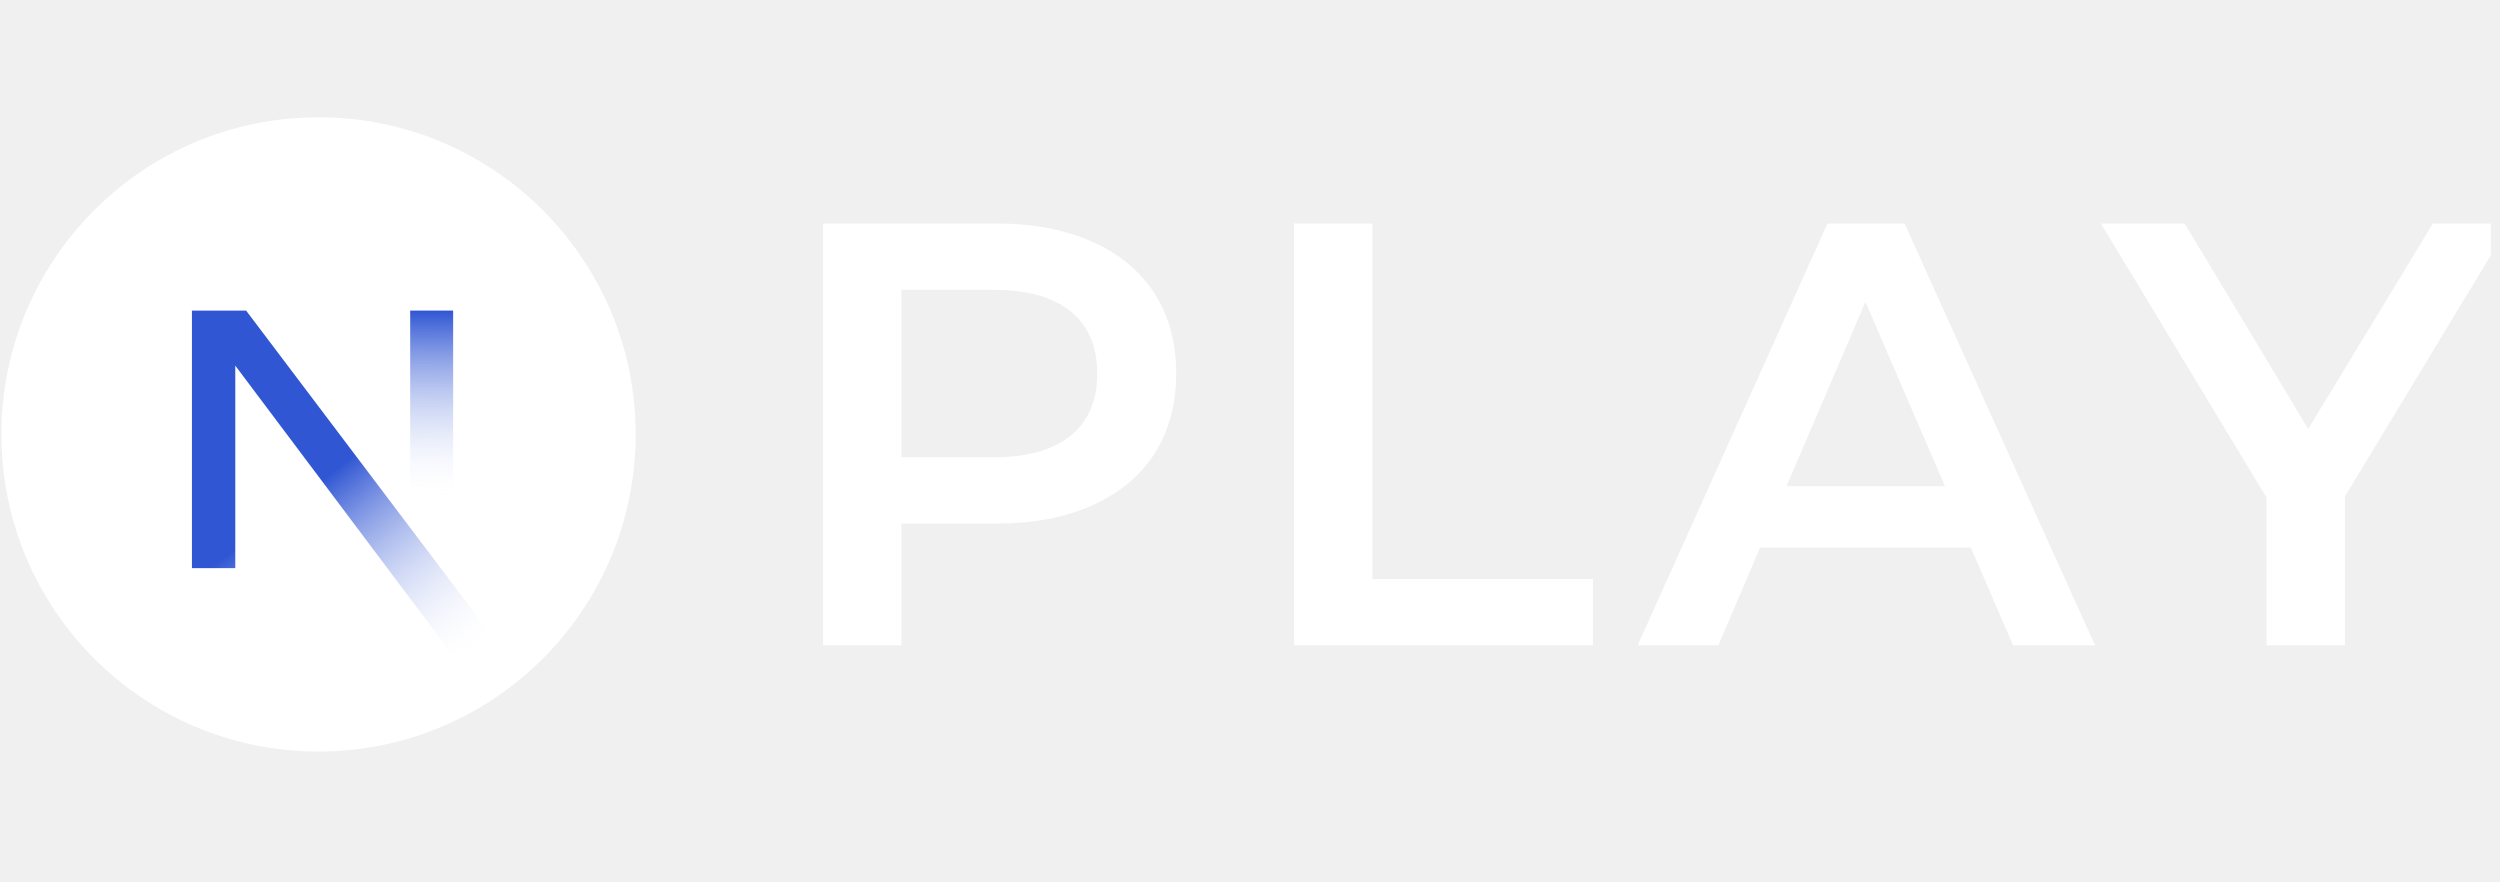
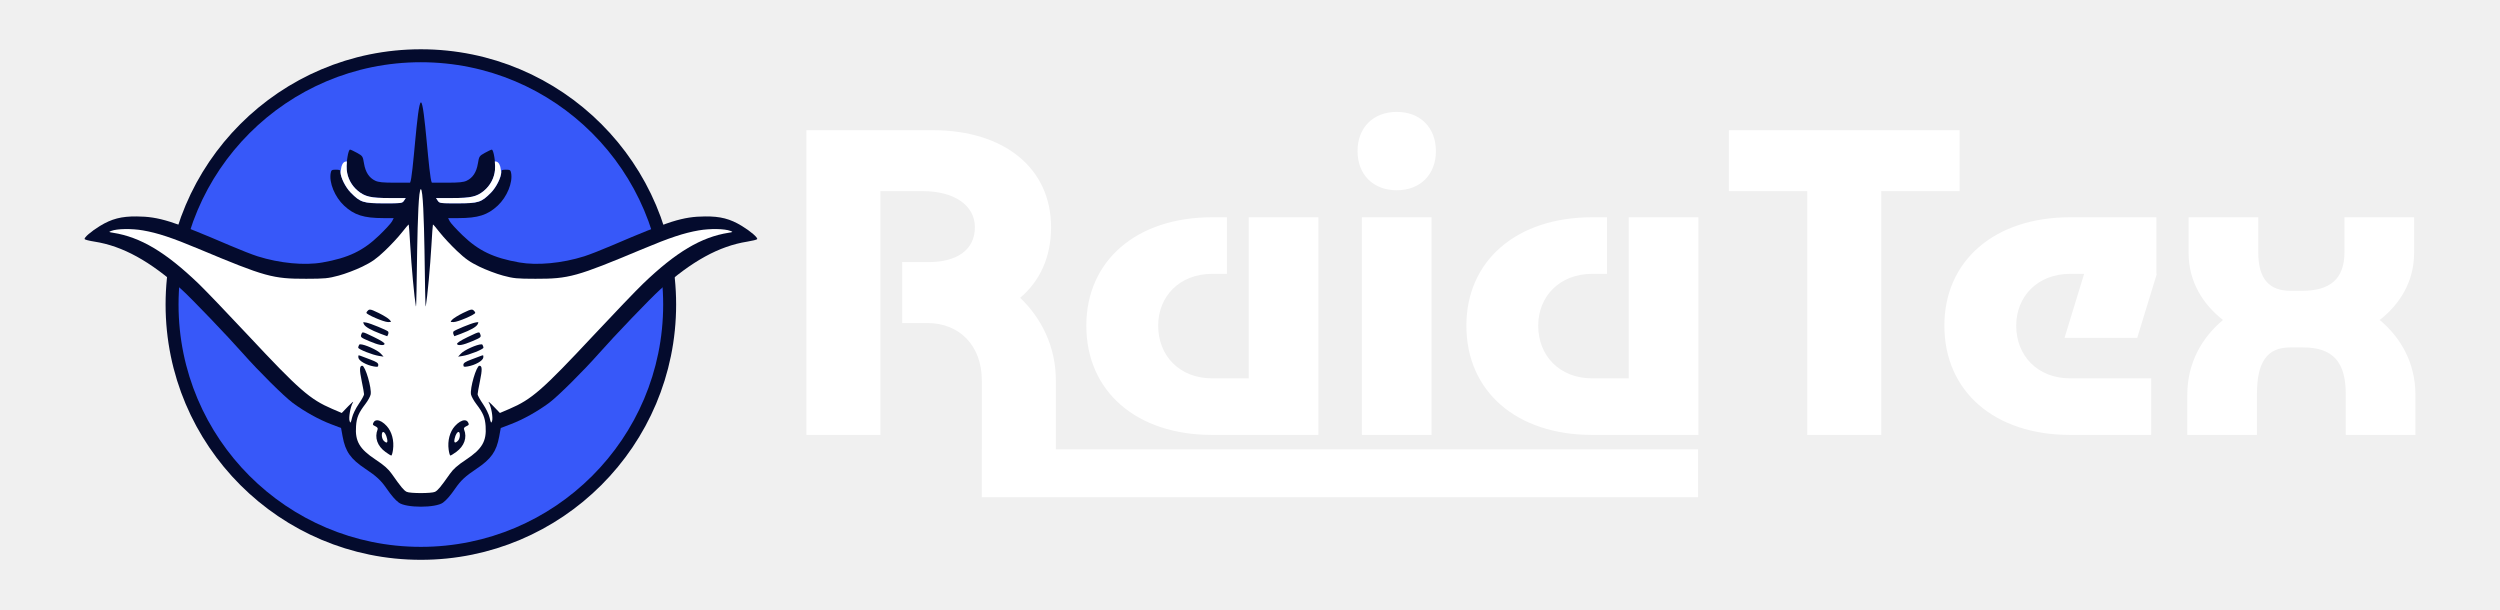
- <svg xmlns="http://www.w3.org/2000/svg" width="258" height="91" viewBox="0 0 258 91" fill="none">
-   <g clip-path="url(#clip0_2524_2362)">
-     <path d="M102.852 23.067C106.624 23.067 109.899 23.688 112.677 24.932C115.496 26.176 117.651 27.958 119.144 30.28C120.636 32.601 121.382 35.358 121.382 38.55C121.382 41.7 120.636 44.457 119.144 46.82C117.651 49.142 115.496 50.924 112.677 52.168C109.899 53.411 106.624 54.033 102.852 54.033H93.027V66.594H84.944V23.067H102.852ZM102.479 47.193C106.002 47.193 108.676 46.447 110.5 44.955C112.324 43.462 113.236 41.327 113.236 38.55C113.236 35.773 112.324 33.638 110.5 32.145C108.676 30.653 106.002 29.907 102.479 29.907H93.027V47.193H102.479ZM133.546 23.067H141.629V59.754H164.388V66.594H133.546V23.067ZM203.395 56.52H181.631L177.34 66.594H169.008L188.595 23.067H196.555L216.204 66.594H207.747L203.395 56.52ZM200.721 50.178L192.513 31.15L184.367 50.178H200.721ZM241.998 51.235V66.594H233.914V51.359L216.814 23.067H225.458L238.205 44.271L251.077 23.067H259.036L241.998 51.235Z" fill="white" />
-     <path d="M32.872 77.558C50.946 77.558 65.599 62.905 65.599 44.83C65.599 26.756 50.946 12.103 32.872 12.103C14.797 12.103 0.144 26.756 0.144 44.83C0.144 62.905 14.797 77.558 32.872 77.558Z" fill="white" />
-     <path d="M51.802 67.005L25.399 32.052H19.808V58.628H24.281V37.733L48.291 69.71C49.522 68.886 50.695 67.981 51.802 67.005Z" fill="url(#paint0_linear_2524_2362)" />
-     <path d="M46.764 32.052H42.332V58.639H46.764V32.052Z" fill="url(#paint1_linear_2524_2362)" />
-   </g>
-   <defs>
+ <svg xmlns="http://www.w3.org/2000/svg" width="337.65" height="82.263" viewBox="0 0 337.65 82.263" fill="none" version="1.1" id="svg7">
+   <defs id="defs7">
    <linearGradient id="paint0_linear_2524_2362" x1="34.951" y1="48.186" x2="49.819" y2="66.961" gradientUnits="userSpaceOnUse">
-       <stop stop-color="#3056D3" />
-       <stop offset="1" stop-color="white" stop-opacity="0" />
+       <stop stop-color="#3056D3" id="stop4" />
+       <stop offset="1" stop-color="white" stop-opacity="0" id="stop5" />
    </linearGradient>
    <linearGradient id="paint1_linear_2524_2362" x1="44.548" y1="32.052" x2="44.474" y2="51.577" gradientUnits="userSpaceOnUse">
-       <stop stop-color="#3056D3" />
-       <stop offset="1" stop-color="white" stop-opacity="0" />
+       <stop stop-color="#3056D3" id="stop6" />
+       <stop offset="1" stop-color="white" stop-opacity="0" id="stop7" />
    </linearGradient>
    <clipPath id="clip0_2524_2362">
-       <rect width="256.909" height="90" fill="white" transform="translate(0.144409 0.648438)" />
+       <rect width="256.909" height="90" fill="#ffffff" transform="translate(0.144409,0.648438)" id="rect7" x="0" y="0" />
    </clipPath>
  </defs>
+   <path d="m 56.841,73.859 c 18.075,0 32.727,-14.652 32.727,-32.727 0,-18.075 -14.653,-32.727 -32.727,-32.727 -18.075,0 -32.727,14.652 -32.727,32.727 0,18.075 14.653,32.727 32.727,32.727 z" fill="#3758f9" id="path2-6" style="stroke-width:3.5;stroke:#040b2d;stroke-opacity:1;stroke-dasharray:none;paint-order:stroke markers fill" />
+   <g id="g2" transform="matrix(4.181067,0,0,4.181067,-945.7654,73.5963)">
+     <path id="path76" style="font-variation-settings:normal;vector-effect:none;fill:#040b2d;fill-opacity:1;stroke-width:0.144;stroke-linecap:butt;stroke-linejoin:miter;stroke-miterlimit:4;stroke-dasharray:none;stroke-dashoffset:0;stroke-opacity:1;-inkscape-stroke:none;stop-color:#000000" d="m 237.509,-12.769 c -0.059,0 -0.127,0.423 -0.106,0.657 0.024,0.26 0.154,0.505 0.359,0.674 0.23,0.19 0.418,0.233 1.015,0.233 h 0.532 l -0.057,0.086 c -0.055,0.083 -0.077,0.086 -0.644,0.085 -0.675,-0.001 -0.764,-0.03 -1.076,-0.346 -0.171,-0.173 -0.331,-0.495 -0.331,-0.666 0,-0.062 -0.026,-0.075 -0.148,-0.075 -0.131,0 -0.15,0.012 -0.168,0.105 -0.059,0.31 0.131,0.775 0.432,1.056 0.325,0.304 0.636,0.403 1.266,0.403 h 0.337 l -0.054,0.105 c -0.03,0.058 -0.215,0.26 -0.411,0.449 -0.521,0.503 -0.998,0.731 -1.836,0.879 -0.58,0.103 -1.384,0.026 -2.097,-0.199 -0.165,-0.052 -0.561,-0.207 -0.88,-0.344 -1.862,-0.799 -2.303,-0.937 -3.022,-0.944 -0.495,-0.005 -0.812,0.077 -1.191,0.309 -0.283,0.173 -0.521,0.378 -0.492,0.425 0.011,0.018 0.154,0.055 0.318,0.08 0.91,0.143 1.793,0.628 2.814,1.547 0.312,0.28 1.471,1.49 1.98,2.065 0.507,0.574 1.327,1.387 1.608,1.596 0.373,0.277 0.842,0.538 1.231,0.686 l 0.331,0.126 0.051,0.278 c 0.088,0.482 0.259,0.725 0.732,1.039 0.362,0.241 0.506,0.375 0.689,0.64 0.15,0.217 0.274,0.365 0.394,0.454 0.237,0.175 1.19,0.175 1.427,0 0.12,-0.089 0.244,-0.237 0.394,-0.454 0.183,-0.265 0.328,-0.399 0.689,-0.64 0.472,-0.315 0.643,-0.558 0.732,-1.039 l 0.051,-0.278 0.331,-0.126 c 0.389,-0.148 0.857,-0.409 1.231,-0.686 0.281,-0.208 1.101,-1.022 1.608,-1.596 0.508,-0.575 1.668,-1.785 1.98,-2.065 1.021,-0.918 1.904,-1.403 2.814,-1.547 0.163,-0.026 0.306,-0.062 0.318,-0.08 0.029,-0.047 -0.209,-0.252 -0.492,-0.425 -0.379,-0.232 -0.696,-0.314 -1.191,-0.309 -0.718,0.007 -1.16,0.145 -3.022,0.944 -0.319,0.137 -0.715,0.292 -0.88,0.344 -0.713,0.225 -1.517,0.301 -2.097,0.199 -0.838,-0.148 -1.315,-0.377 -1.836,-0.879 -0.196,-0.189 -0.381,-0.391 -0.411,-0.449 l -0.054,-0.105 h 0.337 c 0.63,0 0.94,-0.099 1.266,-0.403 0.301,-0.282 0.491,-0.746 0.432,-1.056 -0.018,-0.093 -0.037,-0.105 -0.168,-0.105 -0.122,0 -0.148,0.013 -0.148,0.075 0,0.171 -0.16,0.492 -0.331,0.666 -0.312,0.316 -0.4,0.345 -1.076,0.346 -0.566,9.81e-4 -0.588,-0.002 -0.644,-0.085 l -0.057,-0.086 h 0.532 c 0.597,0 0.785,-0.043 1.015,-0.233 0.205,-0.169 0.335,-0.414 0.359,-0.674 0.021,-0.234 -0.047,-0.657 -0.106,-0.657 -0.019,0 -0.119,0.047 -0.222,0.104 -0.182,0.102 -0.188,0.11 -0.227,0.346 -0.046,0.279 -0.165,0.461 -0.363,0.555 -0.101,0.048 -0.247,0.063 -0.628,0.063 h -0.496 c -0.1,-0.147 -0.231,-2.594 -0.352,-2.594 -0.125,-8e-6 -0.252,2.447 -0.352,2.594 h -0.496 c -0.381,0 -0.527,-0.015 -0.628,-0.063 -0.198,-0.094 -0.317,-0.276 -0.363,-0.555 -0.039,-0.237 -0.044,-0.245 -0.227,-0.346 -0.103,-0.057 -0.203,-0.104 -0.222,-0.104 z" />
+     <path id="path77" style="fill:#ffffff;stroke-width:0.144" d="m 239.797,-11.494 c -0.143,0.007 -0.122,4.004 -0.162,3.78 -0.049,-0.275 -0.142,-1.284 -0.181,-1.961 -0.021,-0.365 -0.043,-0.669 -0.049,-0.675 -0.006,-0.006 -0.106,0.109 -0.221,0.257 -0.115,0.148 -0.363,0.415 -0.552,0.593 -0.277,0.262 -0.416,0.36 -0.726,0.511 -0.211,0.103 -0.554,0.233 -0.764,0.289 -0.343,0.092 -0.447,0.102 -1.048,0.103 -1.085,0.002 -1.318,-0.063 -3.465,-0.962 -0.871,-0.365 -1.332,-0.518 -1.811,-0.601 -0.362,-0.063 -0.836,-0.056 -1.02,0.016 -0.091,0.036 -0.089,0.038 0.057,0.061 0.886,0.14 1.699,0.624 2.761,1.644 0.218,0.21 0.943,0.965 1.61,1.679 1.64,1.754 1.987,2.057 2.707,2.366 l 0.309,0.132 0.21,-0.219 c 0.116,-0.12 0.183,-0.175 0.15,-0.12 -0.081,0.134 -0.145,0.5 -0.106,0.605 0.027,0.074 0.038,0.058 0.077,-0.11 0.026,-0.113 0.118,-0.302 0.217,-0.447 0.095,-0.138 0.172,-0.279 0.172,-0.314 -2.9e-4,-0.034 -0.034,-0.225 -0.076,-0.425 -0.077,-0.37 -0.072,-0.496 0.017,-0.496 0.099,0 0.312,0.728 0.272,0.929 -0.013,0.063 -0.089,0.202 -0.171,0.308 -0.22,0.288 -0.281,0.433 -0.301,0.713 -0.035,0.488 0.111,0.738 0.632,1.083 0.278,0.184 0.409,0.3 0.524,0.463 0.298,0.424 0.386,0.53 0.479,0.577 0.107,0.054 0.808,0.054 0.916,0 0.092,-0.047 0.181,-0.153 0.479,-0.577 0.114,-0.163 0.245,-0.278 0.524,-0.463 0.52,-0.345 0.666,-0.595 0.632,-1.083 -0.02,-0.28 -0.081,-0.425 -0.301,-0.713 -0.081,-0.107 -0.158,-0.245 -0.171,-0.308 -0.04,-0.201 0.173,-0.929 0.272,-0.929 0.09,0 0.094,0.126 0.017,0.496 -0.041,0.199 -0.075,0.391 -0.076,0.425 -2.9e-4,0.034 0.077,0.175 0.172,0.314 0.099,0.145 0.191,0.334 0.217,0.447 0.039,0.168 0.05,0.183 0.077,0.11 0.039,-0.106 -0.025,-0.472 -0.106,-0.605 -0.033,-0.054 0.035,1.27e-4 0.15,0.12 l 0.21,0.219 0.309,-0.132 c 0.72,-0.308 1.067,-0.612 2.707,-2.366 0.667,-0.713 1.391,-1.469 1.61,-1.679 1.062,-1.02 1.875,-1.504 2.761,-1.644 0.146,-0.023 0.148,-0.026 0.057,-0.061 -0.184,-0.072 -0.657,-0.079 -1.02,-0.016 -0.479,0.083 -0.94,0.236 -1.811,0.601 -2.147,0.899 -2.38,0.964 -3.465,0.962 -0.601,-9.23e-4 -0.706,-0.011 -1.048,-0.103 -0.209,-0.056 -0.553,-0.186 -0.764,-0.289 -0.31,-0.151 -0.449,-0.249 -0.726,-0.511 -0.188,-0.178 -0.437,-0.445 -0.552,-0.593 -0.115,-0.148 -0.214,-0.264 -0.221,-0.257 -0.006,0.006 -0.029,0.31 -0.049,0.675 -0.039,0.677 -0.132,1.686 -0.181,1.961 -0.04,0.224 -0.02,-3.773 -0.162,-3.78 z m -1.646,3.893 c 0.048,-7.79e-4 0.125,0.031 0.283,0.109 0.153,0.076 0.31,0.172 0.348,0.215 0.07,0.077 0.069,0.078 -0.048,0.078 -0.131,0 -0.695,-0.242 -0.695,-0.298 0,-0.02 0.026,-0.057 0.058,-0.084 0.015,-0.012 0.031,-0.02 0.053,-0.02 z m 3.291,0 c 0.022,3.6e-4 0.038,0.007 0.053,0.02 0.032,0.027 0.058,0.064 0.058,0.084 0,0.056 -0.564,0.298 -0.695,0.298 -0.117,0 -0.117,-0.001 -0.048,-0.078 0.039,-0.043 0.196,-0.14 0.348,-0.215 0.158,-0.078 0.235,-0.11 0.283,-0.109 z m -3.487,0.407 c 0.016,-7.64e-4 0.045,0.005 0.09,0.014 0.133,0.028 0.64,0.236 0.691,0.284 0.016,0.015 0.019,0.056 0.005,0.091 -0.013,0.035 -0.027,0.064 -0.03,0.064 -0.003,-10e-6 -0.098,-0.035 -0.211,-0.078 -0.321,-0.122 -0.495,-0.221 -0.541,-0.307 -0.025,-0.047 -0.033,-0.066 -0.006,-0.067 z m 3.682,0 c 0.027,0.001 0.019,0.02 -0.006,0.067 -0.046,0.087 -0.22,0.185 -0.541,0.307 -0.113,0.043 -0.208,0.078 -0.211,0.078 -0.003,10e-6 -0.017,-0.029 -0.03,-0.064 -0.013,-0.035 -0.011,-0.076 0.005,-0.091 0.052,-0.048 0.558,-0.256 0.691,-0.284 0.045,-0.009 0.074,-0.015 0.09,-0.014 z m -3.71,0.33 c 0.043,3.75e-4 0.133,0.043 0.348,0.147 0.244,0.118 0.361,0.194 0.349,0.228 -0.025,0.066 -0.193,0.035 -0.489,-0.091 -0.287,-0.122 -0.295,-0.13 -0.258,-0.231 0.012,-0.033 0.021,-0.053 0.05,-0.053 z m 3.737,0 c 0.03,-2.6e-4 0.038,0.019 0.05,0.053 0.037,0.101 0.029,0.109 -0.258,0.231 -0.296,0.126 -0.464,0.157 -0.489,0.091 -0.013,-0.033 0.104,-0.11 0.349,-0.228 0.215,-0.104 0.305,-0.146 0.348,-0.147 z m -3.822,0.384 c 0.132,-0.001 0.551,0.181 0.661,0.301 l 0.089,0.097 -0.147,-0.023 c -0.214,-0.033 -0.673,-0.216 -0.672,-0.268 2.9e-4,-0.024 0.015,-0.067 0.033,-0.095 0.005,-0.008 0.018,-0.012 0.037,-0.013 z m 3.907,0 c 0.019,1.87e-4 0.032,0.004 0.037,0.013 0.018,0.028 0.032,0.07 0.033,0.095 7.2e-4,0.052 -0.459,0.235 -0.672,0.268 l -0.147,0.023 0.089,-0.097 c 0.11,-0.12 0.53,-0.303 0.661,-0.301 z m -3.955,0.356 c 0.01,-3.9e-4 0.023,0.004 0.041,0.011 0.039,0.015 0.186,0.071 0.328,0.124 0.2,0.075 0.258,0.113 0.258,0.173 0,0.067 -0.017,0.073 -0.143,0.051 -0.242,-0.043 -0.485,-0.181 -0.499,-0.284 -0.007,-0.052 -0.005,-0.073 0.016,-0.074 z m 4.003,0 c 0.021,8.51e-4 0.024,0.022 0.016,0.074 -0.015,0.103 -0.257,0.241 -0.499,0.284 -0.126,0.022 -0.143,0.016 -0.143,-0.051 0,-0.059 0.058,-0.098 0.258,-0.173 0.142,-0.053 0.289,-0.109 0.328,-0.124 0.018,-0.007 0.032,-0.011 0.041,-0.011 z m -3.409,2.098 c 0.086,0.002 0.199,0.067 0.307,0.187 0.166,0.183 0.242,0.471 0.202,0.764 -0.014,0.104 -0.039,0.188 -0.055,0.188 -0.016,0 -0.1,-0.051 -0.186,-0.114 -0.264,-0.191 -0.361,-0.466 -0.257,-0.728 0.016,-0.041 -0.008,-0.074 -0.074,-0.105 -0.085,-0.039 -0.092,-0.055 -0.055,-0.125 0.025,-0.046 0.066,-0.068 0.118,-0.067 z m 2.816,0 c 0.051,-0.001 0.093,0.02 0.118,0.067 0.037,0.07 0.03,0.086 -0.055,0.125 -0.067,0.03 -0.091,0.064 -0.074,0.105 0.104,0.262 0.007,0.537 -0.257,0.728 -0.086,0.063 -0.17,0.114 -0.186,0.114 -0.016,0 -0.041,-0.085 -0.055,-0.188 -0.04,-0.292 0.036,-0.58 0.202,-0.764 0.108,-0.119 0.221,-0.185 0.307,-0.187 z m -2.624,0.377 c -0.026,4.18e-4 -0.044,0.035 -0.044,0.111 0,0.061 0.027,0.139 0.06,0.172 0.097,0.097 0.14,0.072 0.11,-0.064 -0.029,-0.137 -0.086,-0.219 -0.126,-0.218 z m 2.433,0 c -0.04,-6.63e-4 -0.097,0.082 -0.126,0.218 -0.029,0.136 0.013,0.161 0.11,0.064 0.033,-0.033 0.06,-0.11 0.06,-0.172 0,-0.076 -0.019,-0.11 -0.044,-0.111 z" />
+     <path id="path2" style="fill:#ffffff;fill-opacity:1;stroke:none;stroke-width:0.184" d="m 237.382,-12.387 c -0.122,0.007 -0.153,0.183 -0.153,0.183 l -0.028,0.158 c 0,0.171 0.16,0.492 0.331,0.666 0.312,0.316 0.4,0.345 1.076,0.346 0.566,9.81e-4 0.588,-0.002 0.644,-0.085 l 0.057,-0.086 h -0.532 c -0.597,0 -0.785,-0.043 -1.015,-0.233 -0.205,-0.169 -0.335,-0.414 -0.359,-0.674 -0.007,-0.078 -0.004,-0.177 0.005,-0.274 -0.009,-0.001 -0.017,-0.001 -0.026,-8.94e-4 z m 4.83,0 c -0.008,-4.76e-4 -0.017,-2.3e-4 -0.026,8.94e-4 0.009,0.097 0.012,0.196 0.005,0.274 -0.024,0.26 -0.154,0.505 -0.359,0.674 -0.23,0.19 -0.418,0.233 -1.015,0.233 h -0.532 l 0.057,0.086 c 0.055,0.083 0.077,0.086 0.644,0.085 0.675,-0.001 0.764,-0.03 1.076,-0.346 0.171,-0.173 0.331,-0.495 0.331,-0.666 l -0.028,-0.158 c 0,0 -0.032,-0.176 -0.153,-0.183 z" />
+   </g>
+   <path id="text2" style="font-style:normal;font-variant:normal;font-weight:normal;font-stretch:normal;font-size:58.797px;font-family:Roobek;-inkscape-font-specification:'Roobek, Normal';font-variant-ligatures:normal;font-variant-caps:normal;font-variant-numeric:normal;font-variant-east-asian:normal;text-align:start;writing-mode:lr-tb;direction:ltr;text-anchor:start;fill:#ffffff;fill-opacity:1;stroke-width:7.005;-inkscape-stroke:none" d="M 188.641 15.113 C 185.466 15.113 183.35 17.231 183.35 20.406 C 183.35 23.581 185.466 25.697 188.641 25.697 C 191.816 25.697 193.934 23.581 193.934 20.406 C 193.934 17.231 191.816 15.113 188.641 15.113 z M 108.914 17.584 L 108.914 58.74 L 118.908 58.74 L 118.908 25.814 L 124.611 25.814 C 128.845 25.814 131.668 27.697 131.668 30.695 C 131.668 33.812 129.14 35.398 125.436 35.398 L 121.848 35.398 L 121.848 43.631 L 125.258 43.631 C 129.55 43.631 132.607 46.63 132.607 51.393 L 132.607 60.686 L 132.604 60.686 L 132.604 67.148 L 132.607 67.148 L 142.604 67.148 L 229.344 67.148 L 229.344 60.686 L 142.604 60.686 L 142.604 51.393 C 142.604 46.748 140.605 42.925 137.783 40.221 C 140.429 37.986 141.957 34.752 141.957 30.695 C 141.957 22.64 135.549 17.584 125.965 17.584 L 108.914 17.584 z M 233.504 17.584 L 233.504 25.814 L 244.086 25.814 L 244.086 58.74 L 254.082 58.74 L 254.082 25.814 L 264.666 25.814 L 264.666 17.584 L 233.504 17.584 z M 163.711 29.344 C 153.48 29.344 146.719 35.222 146.719 43.982 C 146.719 52.861 153.48 58.74 163.711 58.74 L 178.059 58.74 L 178.059 29.344 L 168.65 29.344 L 168.65 51.098 L 163.711 51.098 C 159.301 51.098 156.422 48.039 156.422 43.982 C 156.422 40.043 159.301 36.986 163.711 36.986 L 165.711 36.986 L 165.711 29.344 L 163.711 29.344 z M 183.938 29.344 L 183.938 58.74 L 193.346 58.74 L 193.346 29.344 L 183.938 29.344 z M 215.041 29.344 C 204.81 29.344 198.049 35.222 198.049 43.982 C 198.049 52.861 204.81 58.74 215.041 58.74 L 229.387 58.74 L 229.387 29.344 L 219.98 29.344 L 219.98 51.098 L 215.041 51.098 C 210.631 51.098 207.75 48.039 207.75 43.982 C 207.75 40.043 210.631 36.986 215.041 36.986 L 217.041 36.986 L 217.041 29.344 L 215.041 29.344 z M 279.6 29.344 C 269.369 29.344 262.607 35.222 262.607 43.982 C 262.607 52.861 269.369 58.74 279.6 58.74 L 290.537 58.74 L 290.537 51.098 L 279.6 51.098 C 275.19 51.098 272.309 48.039 272.309 43.982 C 272.309 40.043 275.19 36.986 279.6 36.986 L 281.482 36.986 L 278.836 45.629 L 288.654 45.629 L 291.301 36.986 L 291.242 36.986 L 291.242 29.344 L 279.6 29.344 z M 295.592 29.344 L 295.592 34.164 C 295.592 38.045 297.534 41.102 300.238 43.219 C 297.416 45.571 295.416 48.981 295.416 53.332 L 295.416 58.74 L 304.824 58.74 L 304.824 53.215 C 304.824 48.923 306.177 46.924 309.293 46.924 L 311.057 46.924 C 315.114 46.924 316.818 48.923 316.818 53.215 L 316.818 58.74 L 326.227 58.74 L 326.227 53.332 C 326.227 48.981 324.227 45.571 321.404 43.219 C 324.109 41.102 326.049 38.045 326.049 34.164 L 326.049 29.344 L 316.643 29.344 L 316.643 34.047 C 316.643 37.692 314.701 39.279 310.879 39.279 L 309.41 39.279 C 306.47 39.279 305 37.692 305 34.047 L 305 29.344 L 295.592 29.344 z " />
</svg>
